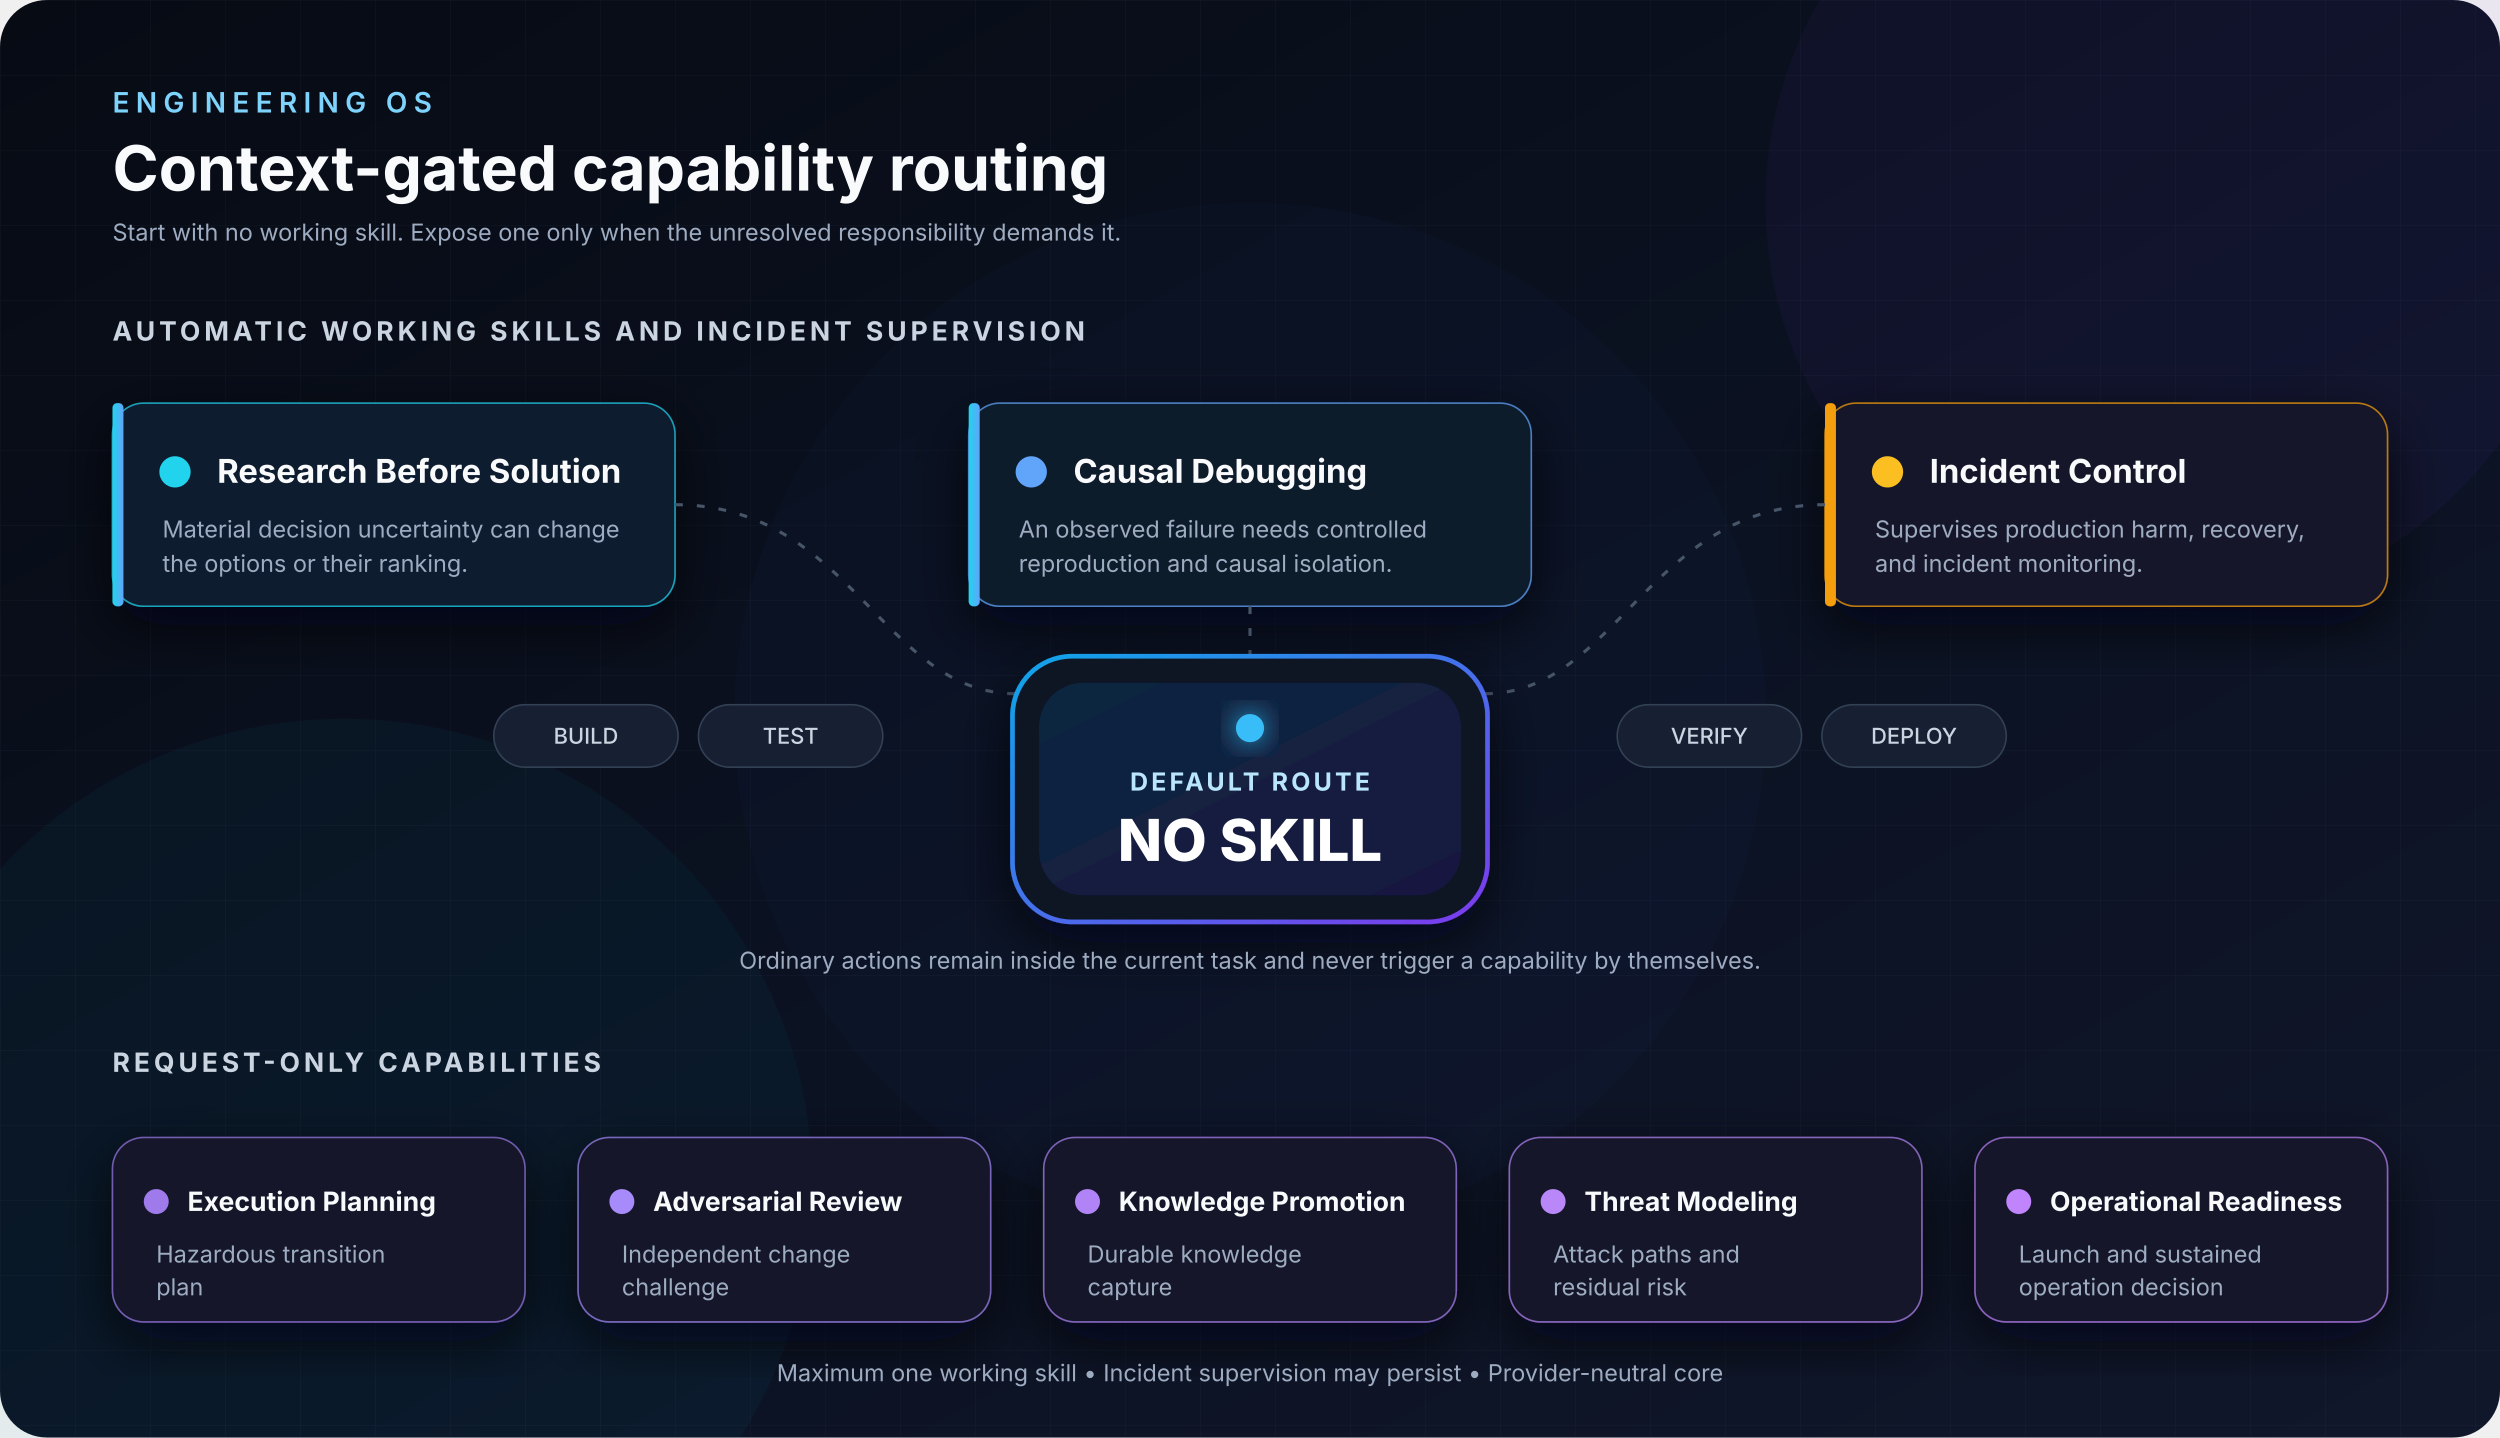
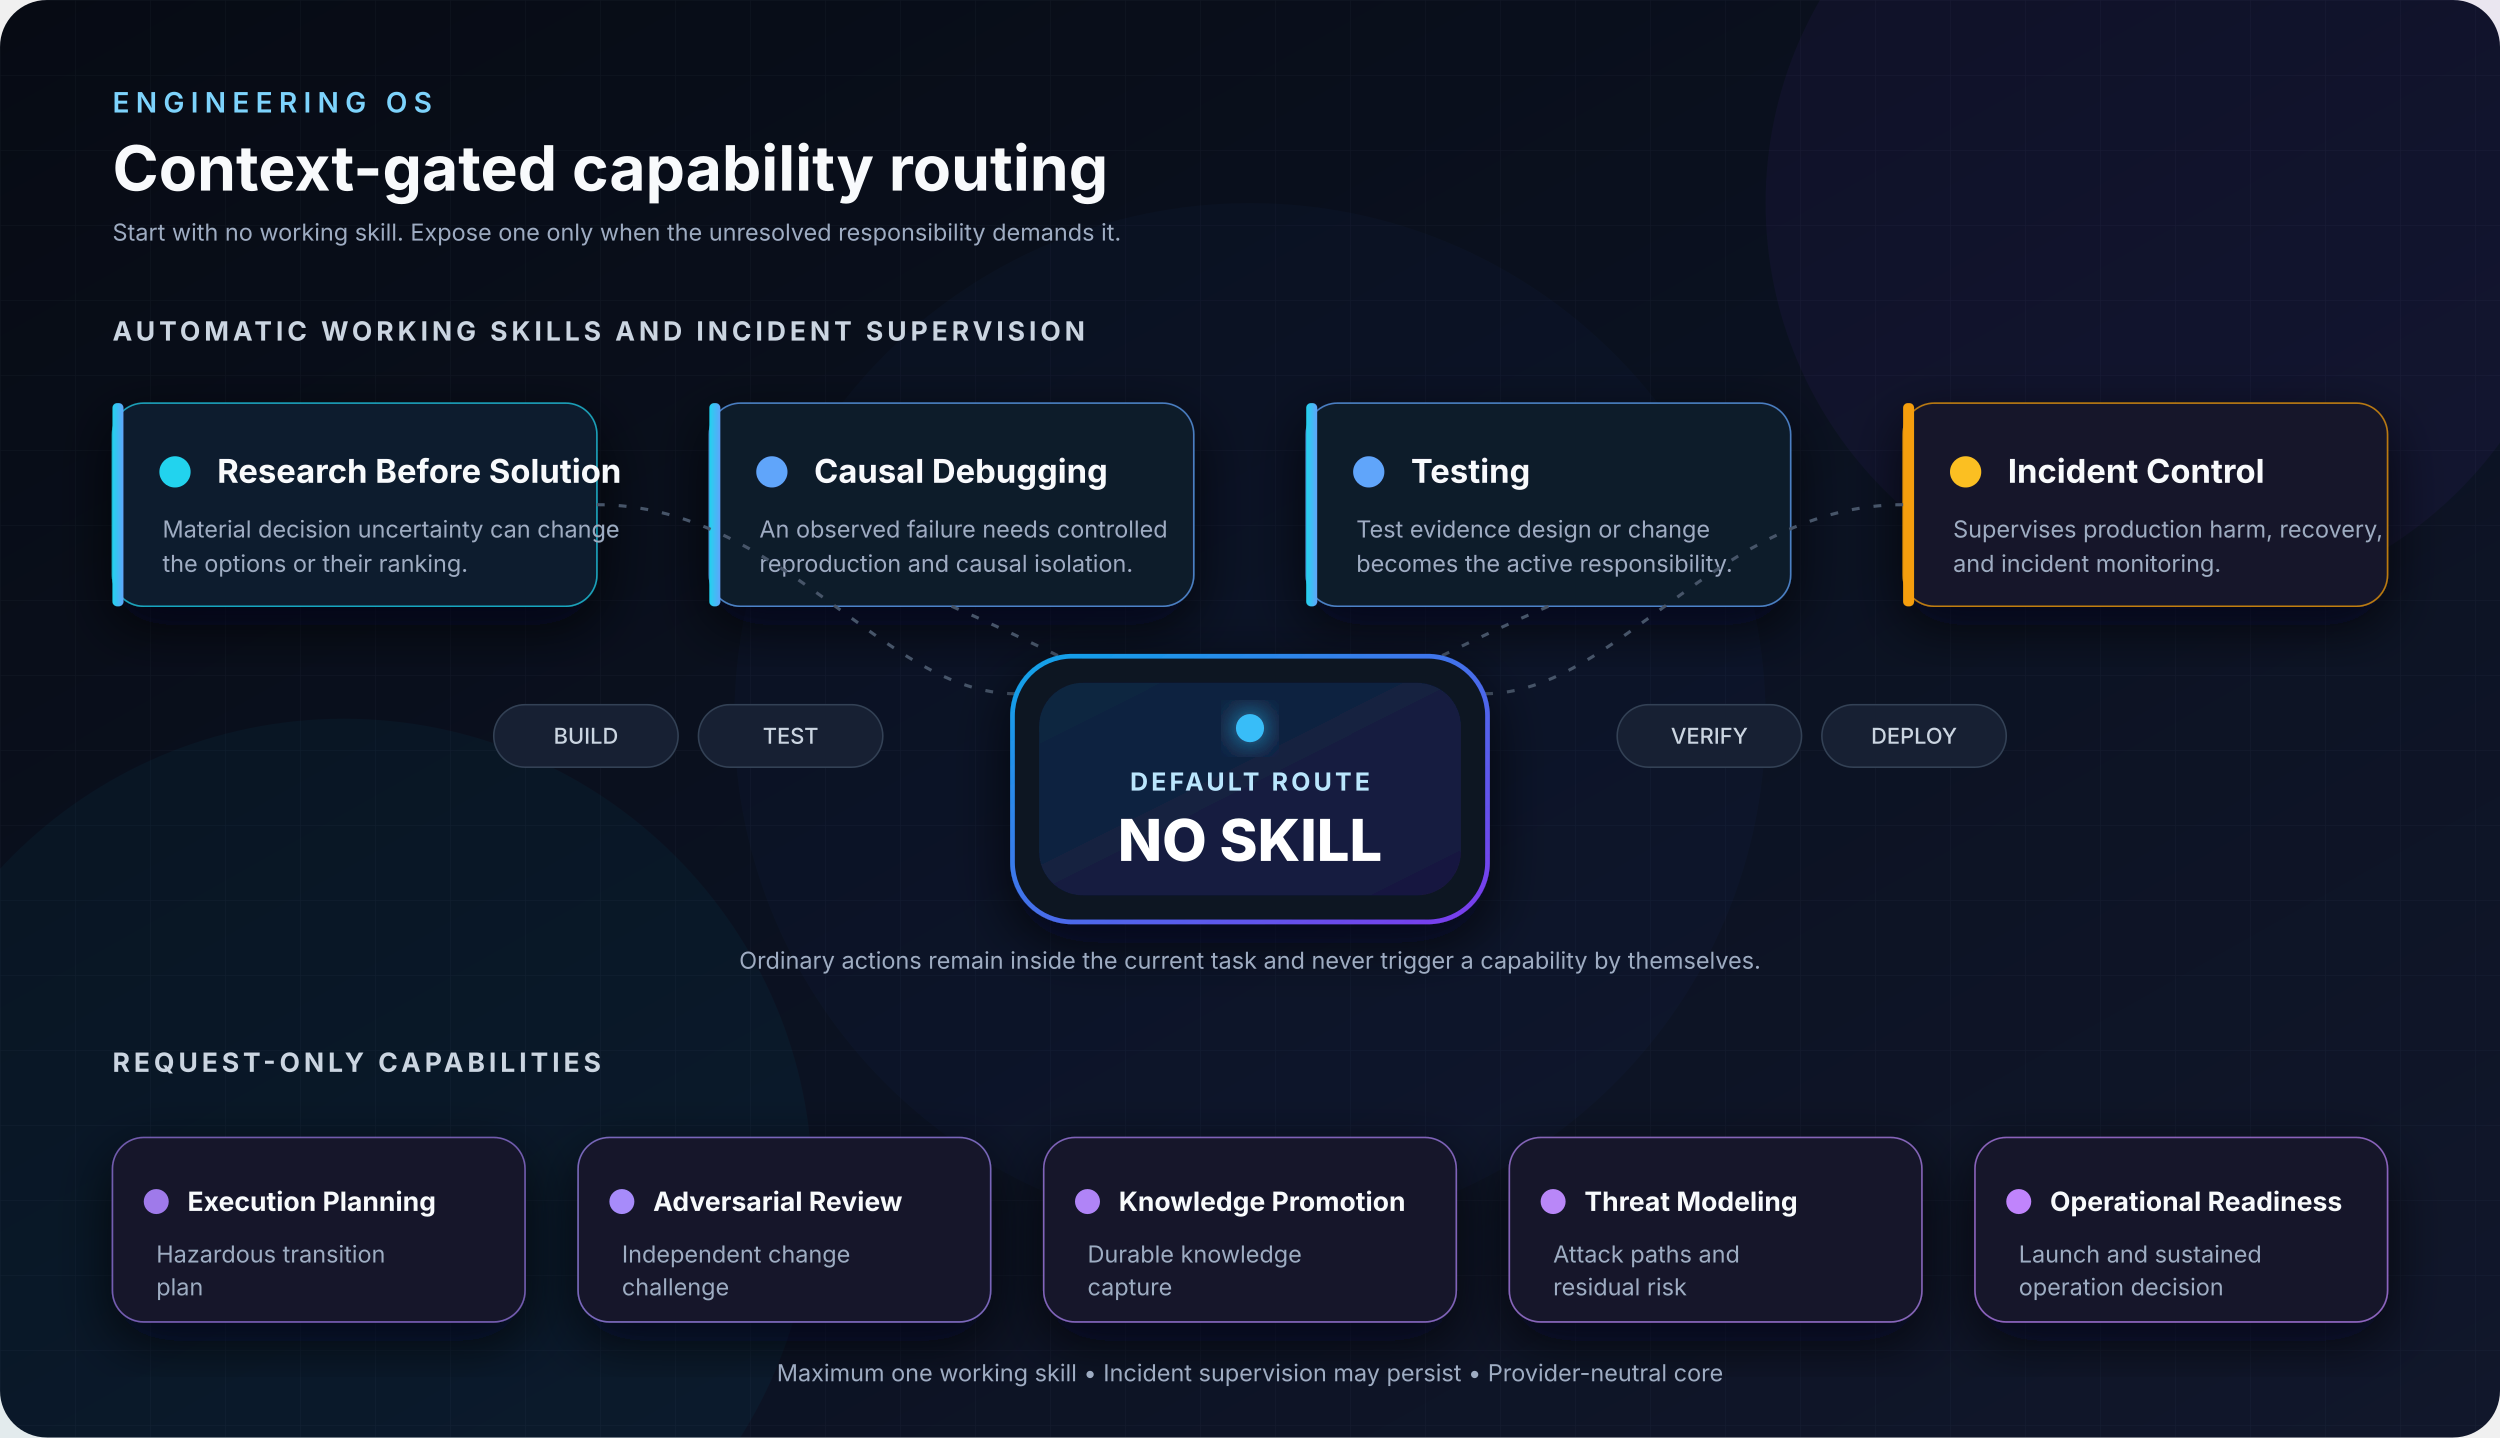
<svg xmlns="http://www.w3.org/2000/svg" width="1600" height="920" viewBox="0 0 1600 920" role="img" aria-labelledby="title description">
  <defs>
    <linearGradient id="background" x1="0" y1="0" x2="1" y2="1">
      <stop offset="0" stop-color="#070b14" />
      <stop offset="0.55" stop-color="#0b1222" />
      <stop offset="1" stop-color="#11172b" />
    </linearGradient>
    <linearGradient id="core" x1="0" y1="0" x2="1" y2="1">
      <stop offset="0" stop-color="#0ea5e9" />
      <stop offset="1" stop-color="#7c3aed" />
    </linearGradient>
    <linearGradient id="automatic" x1="0" y1="0" x2="1" y2="0">
      <stop offset="0" stop-color="#22d3ee" />
      <stop offset="1" stop-color="#60a5fa" />
    </linearGradient>
    <linearGradient id="requested" x1="0" y1="0" x2="1" y2="0">
      <stop offset="0" stop-color="#8b5cf6" />
      <stop offset="1" stop-color="#c084fc" />
    </linearGradient>
    <filter id="shadow" x="-30%" y="-30%" width="160%" height="160%">
      <feDropShadow dx="0" dy="12" stdDeviation="18" flood-color="#020617" flood-opacity="0.72" />
    </filter>
    <filter id="glow" x="-50%" y="-50%" width="200%" height="200%">
      <feGaussianBlur stdDeviation="9" result="blur" />
      <feMerge>
        <feMergeNode in="blur" />
        <feMergeNode in="SourceGraphic" />
      </feMerge>
    </filter>
    <pattern id="grid" width="48" height="48" patternUnits="userSpaceOnUse">
      <path d="M 48 0 L 0 0 0 48" fill="none" stroke="#94a3b8" stroke-opacity="0.05" stroke-width="1" />
    </pattern>
    <style>
      .eyebrow { fill: #7dd3fc; font: 600 18px Inter, ui-sans-serif, system-ui, sans-serif; letter-spacing: 4px; }
      .heading { fill: #f8fafc; font: 700 40px Inter, ui-sans-serif, system-ui, sans-serif; }
      .section { fill: #cbd5e1; font: 650 17px Inter, ui-sans-serif, system-ui, sans-serif; letter-spacing: 2.5px; }
      .label { fill: #f8fafc; font: 650 21px Inter, ui-sans-serif, system-ui, sans-serif; }
      .requested-label { fill: #f8fafc; font: 650 17px Inter, ui-sans-serif, system-ui, sans-serif; }
      .sub { fill: #9eacc2; font: 400 15px Inter, ui-sans-serif, system-ui, sans-serif; }
      .core-small { fill: #bae6fd; font: 650 16px Inter, ui-sans-serif, system-ui, sans-serif; letter-spacing: 2px; }
      .core-large { fill: #ffffff; font: 760 37px Inter, ui-sans-serif, system-ui, sans-serif; }
      .pill { fill: #cbd5e1; font: 500 14px Inter, ui-sans-serif, system-ui, sans-serif; }
      .connector { fill: none; stroke: #475569; stroke-width: 2; stroke-dasharray: 5 9; }
    </style>
  </defs>
  <rect width="1600" height="920" rx="30" fill="url(#background)" />
  <rect width="1600" height="920" rx="30" fill="url(#grid)" />
  <circle cx="800" cy="460" r="330" fill="#2563eb" opacity="0.035" />
  <circle cx="220" cy="760" r="300" fill="#0891b2" opacity="0.055" />
  <circle cx="1390" cy="130" r="260" fill="#7c3aed" opacity="0.055" />
  <text x="72" y="72" class="eyebrow">ENGINEERING OS</text>
  <text x="72" y="122" class="heading">Context-gated capability routing</text>
  <text x="72" y="154" class="sub">Start with no working skill. Expose one only when the unresolved responsibility demands it.</text>
  <text x="72" y="218" class="section">AUTOMATIC WORKING SKILLS AND INCIDENT SUPERVISION</text>
  <line x1="72" y1="234" x2="1528" y2="234" stroke="url(#automatic)" stroke-opacity="0.5" />
  <g filter="url(#shadow)">
-     <rect x="72" y="258" width="360" height="130" rx="20" fill="#0f1c2e" stroke="#22d3ee" stroke-opacity="0.72" />
+     <rect x="72" y="258" width="310" height="130" rx="20" fill="#0f1c2e" stroke="#22d3ee" stroke-opacity="0.72" />
    <rect x="72" y="258" width="7" height="130" rx="3" fill="url(#automatic)" />
    <circle cx="112" cy="302" r="10" fill="#22d3ee" />
    <text x="139" y="309" class="label">Research Before Solution</text>
    <text x="104" y="344" class="sub">Material decision uncertainty can change</text>
    <text x="104" y="366" class="sub">the options or their ranking.</text>
  </g>
  <g filter="url(#shadow)">
-     <rect x="620" y="258" width="360" height="130" rx="20" fill="#101a2c" stroke="#60a5fa" stroke-opacity="0.72" />
-     <rect x="620" y="258" width="7" height="130" rx="3" fill="url(#automatic)" />
-     <circle cx="660" cy="302" r="10" fill="#60a5fa" />
-     <text x="687" y="309" class="label">Causal Debugging</text>
-     <text x="652" y="344" class="sub">An observed failure needs controlled</text>
-     <text x="652" y="366" class="sub">reproduction and causal isolation.</text>
+     <rect x="454" y="258" width="310" height="130" rx="20" fill="#101a2c" stroke="#60a5fa" stroke-opacity="0.72" />
+     <rect x="454" y="258" width="7" height="130" rx="3" fill="url(#automatic)" />
+     <circle cx="494" cy="302" r="10" fill="#60a5fa" />
+     <text x="521" y="309" class="label">Causal Debugging</text>
+     <text x="486" y="344" class="sub">An observed failure needs controlled</text>
+     <text x="486" y="366" class="sub">reproduction and causal isolation.</text>
  </g>
  <g filter="url(#shadow)">
-     <rect x="1168" y="258" width="360" height="130" rx="20" fill="#18182a" stroke="#f59e0b" stroke-opacity="0.72" />
-     <rect x="1168" y="258" width="7" height="130" rx="3" fill="#f59e0b" />
-     <circle cx="1208" cy="302" r="10" fill="#fbbf24" />
-     <text x="1235" y="309" class="label">Incident Control</text>
-     <text x="1200" y="344" class="sub">Supervises production harm, recovery,</text>
-     <text x="1200" y="366" class="sub">and incident monitoring.</text>
+     <rect x="836" y="258" width="310" height="130" rx="20" fill="#101a2c" stroke="#60a5fa" stroke-opacity="0.72" />
+     <rect x="836" y="258" width="7" height="130" rx="3" fill="url(#automatic)" />
+     <circle cx="876" cy="302" r="10" fill="#60a5fa" />
+     <text x="903" y="309" class="label">Testing</text>
+     <text x="868" y="344" class="sub">Test evidence design or change</text>
+     <text x="868" y="366" class="sub">becomes the active responsibility.</text>
  </g>
-   <path d="M 432 323 C 545 323, 565 444, 650 444" class="connector" />
-   <path d="M 800 388 L 800 420" class="connector" />
-   <path d="M 1168 323 C 1055 323, 1035 444, 950 444" class="connector" />
+   <g filter="url(#shadow)">
+     <rect x="1218" y="258" width="310" height="130" rx="20" fill="#18182a" stroke="#f59e0b" stroke-opacity="0.72" />
+     <rect x="1218" y="258" width="7" height="130" rx="3" fill="#f59e0b" />
+     <circle cx="1258" cy="302" r="10" fill="#fbbf24" />
+     <text x="1285" y="309" class="label">Incident Control</text>
+     <text x="1250" y="344" class="sub">Supervises production harm, recovery,</text>
+     <text x="1250" y="366" class="sub">and incident monitoring.</text>
+   </g>
+   <path d="M 382 323 C 500 323, 565 444, 650 444" class="connector" />
+   <path d="M 609 388 C 660 410, 700 432, 730 444" class="connector" />
+   <path d="M 991 388 C 940 410, 900 432, 870 444" class="connector" />
+   <path d="M 1218 323 C 1100 323, 1035 444, 950 444" class="connector" />
  <g filter="url(#shadow)">
    <rect x="648" y="420" width="304" height="170" rx="38" fill="#0b1324" stroke="url(#core)" stroke-width="3" />
    <rect x="665" y="437" width="270" height="136" rx="28" fill="url(#core)" opacity="0.14" />
    <circle cx="800" cy="466" r="9" fill="#38bdf8" filter="url(#glow)" />
    <text x="800" y="506" text-anchor="middle" class="core-small">DEFAULT ROUTE</text>
    <text x="800" y="551" text-anchor="middle" class="core-large">NO SKILL</text>
  </g>
  <rect x="316" y="451" width="118" height="40" rx="20" fill="#172033" stroke="#334155" />
  <text x="375" y="476" text-anchor="middle" class="pill">BUILD</text>
  <rect x="447" y="451" width="118" height="40" rx="20" fill="#172033" stroke="#334155" />
  <text x="506" y="476" text-anchor="middle" class="pill">TEST</text>
  <rect x="1035" y="451" width="118" height="40" rx="20" fill="#172033" stroke="#334155" />
  <text x="1094" y="476" text-anchor="middle" class="pill">VERIFY</text>
  <rect x="1166" y="451" width="118" height="40" rx="20" fill="#172033" stroke="#334155" />
  <text x="1225" y="476" text-anchor="middle" class="pill">DEPLOY</text>
  <text x="800" y="620" text-anchor="middle" class="sub">Ordinary actions remain inside the current task and never trigger a capability by themselves.</text>
  <text x="72" y="686" class="section">REQUEST-ONLY CAPABILITIES</text>
  <line x1="72" y1="702" x2="1528" y2="702" stroke="url(#requested)" stroke-opacity="0.5" />
  <g filter="url(#shadow)">
    <rect x="72" y="728" width="264" height="118" rx="20" fill="#14172a" stroke="#9f7aea" stroke-opacity="0.68" />
    <circle cx="100" cy="769" r="8" fill="#9f7aea" />
    <text x="120" y="775" class="requested-label">Execution Planning</text>
    <text x="100" y="808" class="sub">Hazardous transition</text>
    <text x="100" y="829" class="sub">plan</text>
  </g>
  <g filter="url(#shadow)">
    <rect x="370" y="728" width="264" height="118" rx="20" fill="#14172a" stroke="#a78bfa" stroke-opacity="0.68" />
    <circle cx="398" cy="769" r="8" fill="#a78bfa" />
    <text x="418" y="775" class="requested-label">Adversarial Review</text>
    <text x="398" y="808" class="sub">Independent change</text>
    <text x="398" y="829" class="sub">challenge</text>
  </g>
  <g filter="url(#shadow)">
    <rect x="668" y="728" width="264" height="118" rx="20" fill="#14172a" stroke="#b084f7" stroke-opacity="0.68" />
    <circle cx="696" cy="769" r="8" fill="#b084f7" />
    <text x="716" y="775" class="requested-label">Knowledge Promotion</text>
    <text x="696" y="808" class="sub">Durable knowledge</text>
    <text x="696" y="829" class="sub">capture</text>
  </g>
  <g filter="url(#shadow)">
    <rect x="966" y="728" width="264" height="118" rx="20" fill="#14172a" stroke="#b987f8" stroke-opacity="0.68" />
    <circle cx="994" cy="769" r="8" fill="#b987f8" />
    <text x="1014" y="775" class="requested-label">Threat Modeling</text>
    <text x="994" y="808" class="sub">Attack paths and</text>
    <text x="994" y="829" class="sub">residual risk</text>
  </g>
  <g filter="url(#shadow)">
    <rect x="1264" y="728" width="264" height="118" rx="20" fill="#14172a" stroke="#c084fc" stroke-opacity="0.68" />
    <circle cx="1292" cy="769" r="8" fill="#c084fc" />
    <text x="1312" y="775" class="requested-label">Operational Readiness</text>
    <text x="1292" y="808" class="sub">Launch and sustained</text>
    <text x="1292" y="829" class="sub">operation decision</text>
  </g>
  <text x="800" y="884" text-anchor="middle" class="sub">Maximum one working skill • Incident supervision may persist • Provider-neutral core</text>
</svg>
